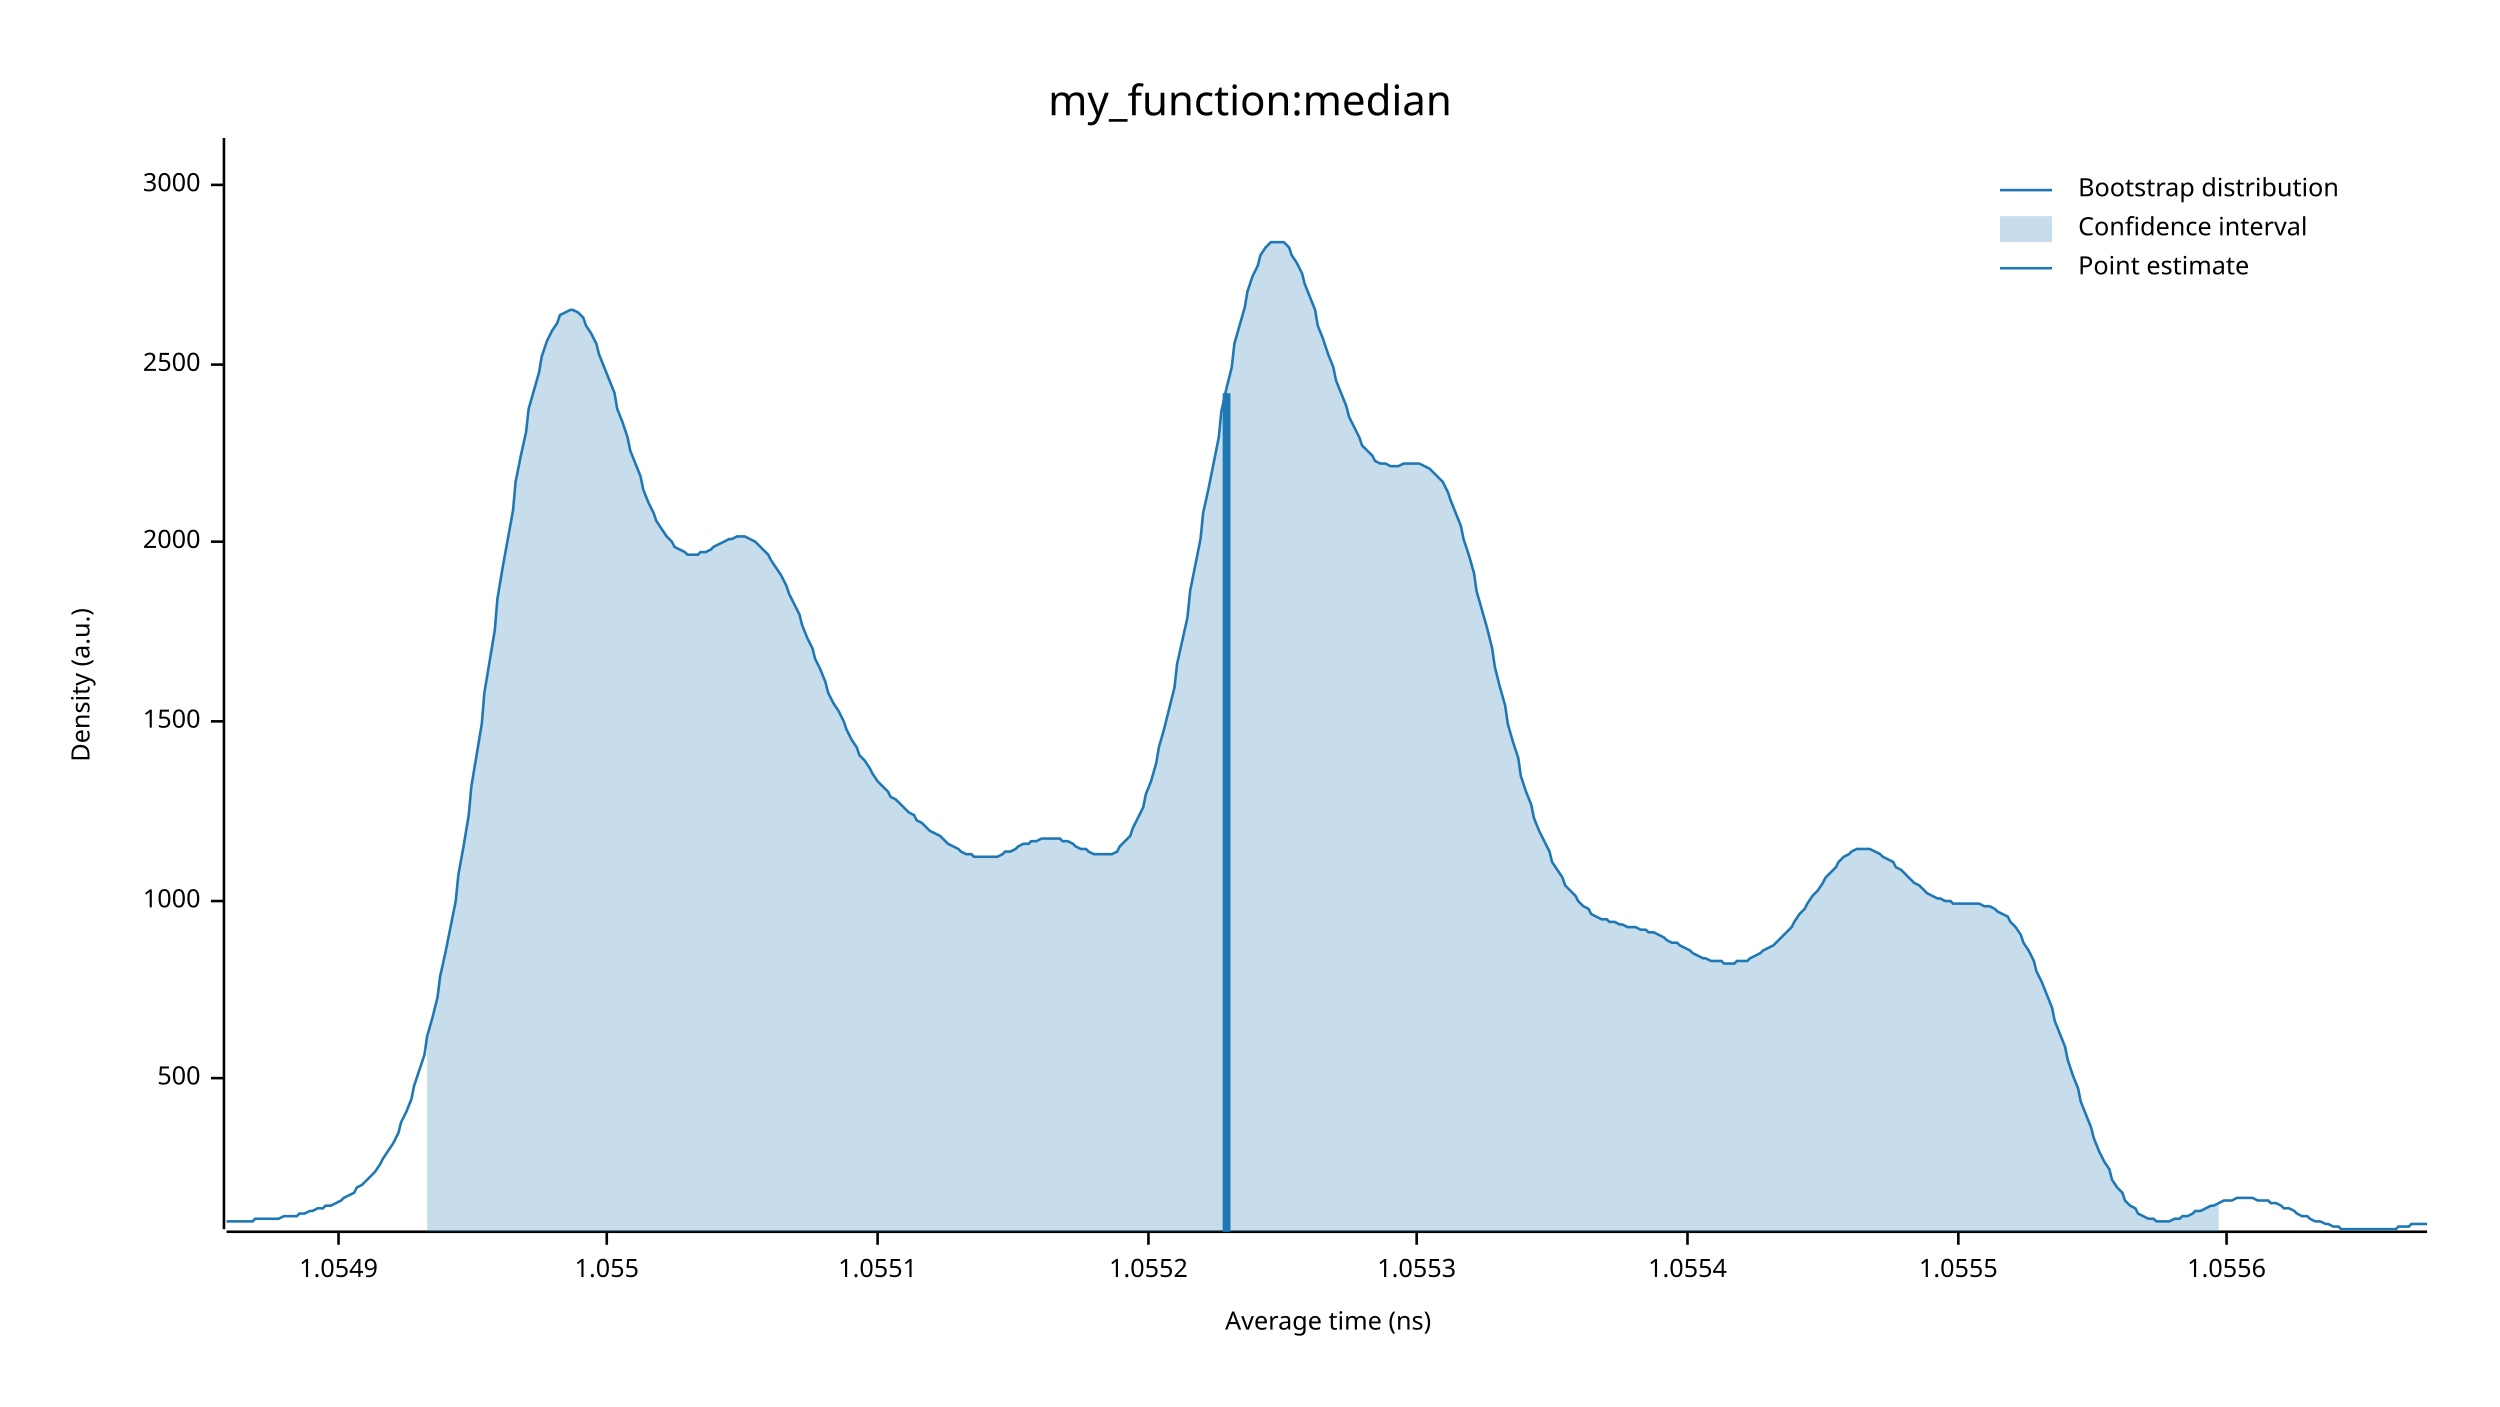
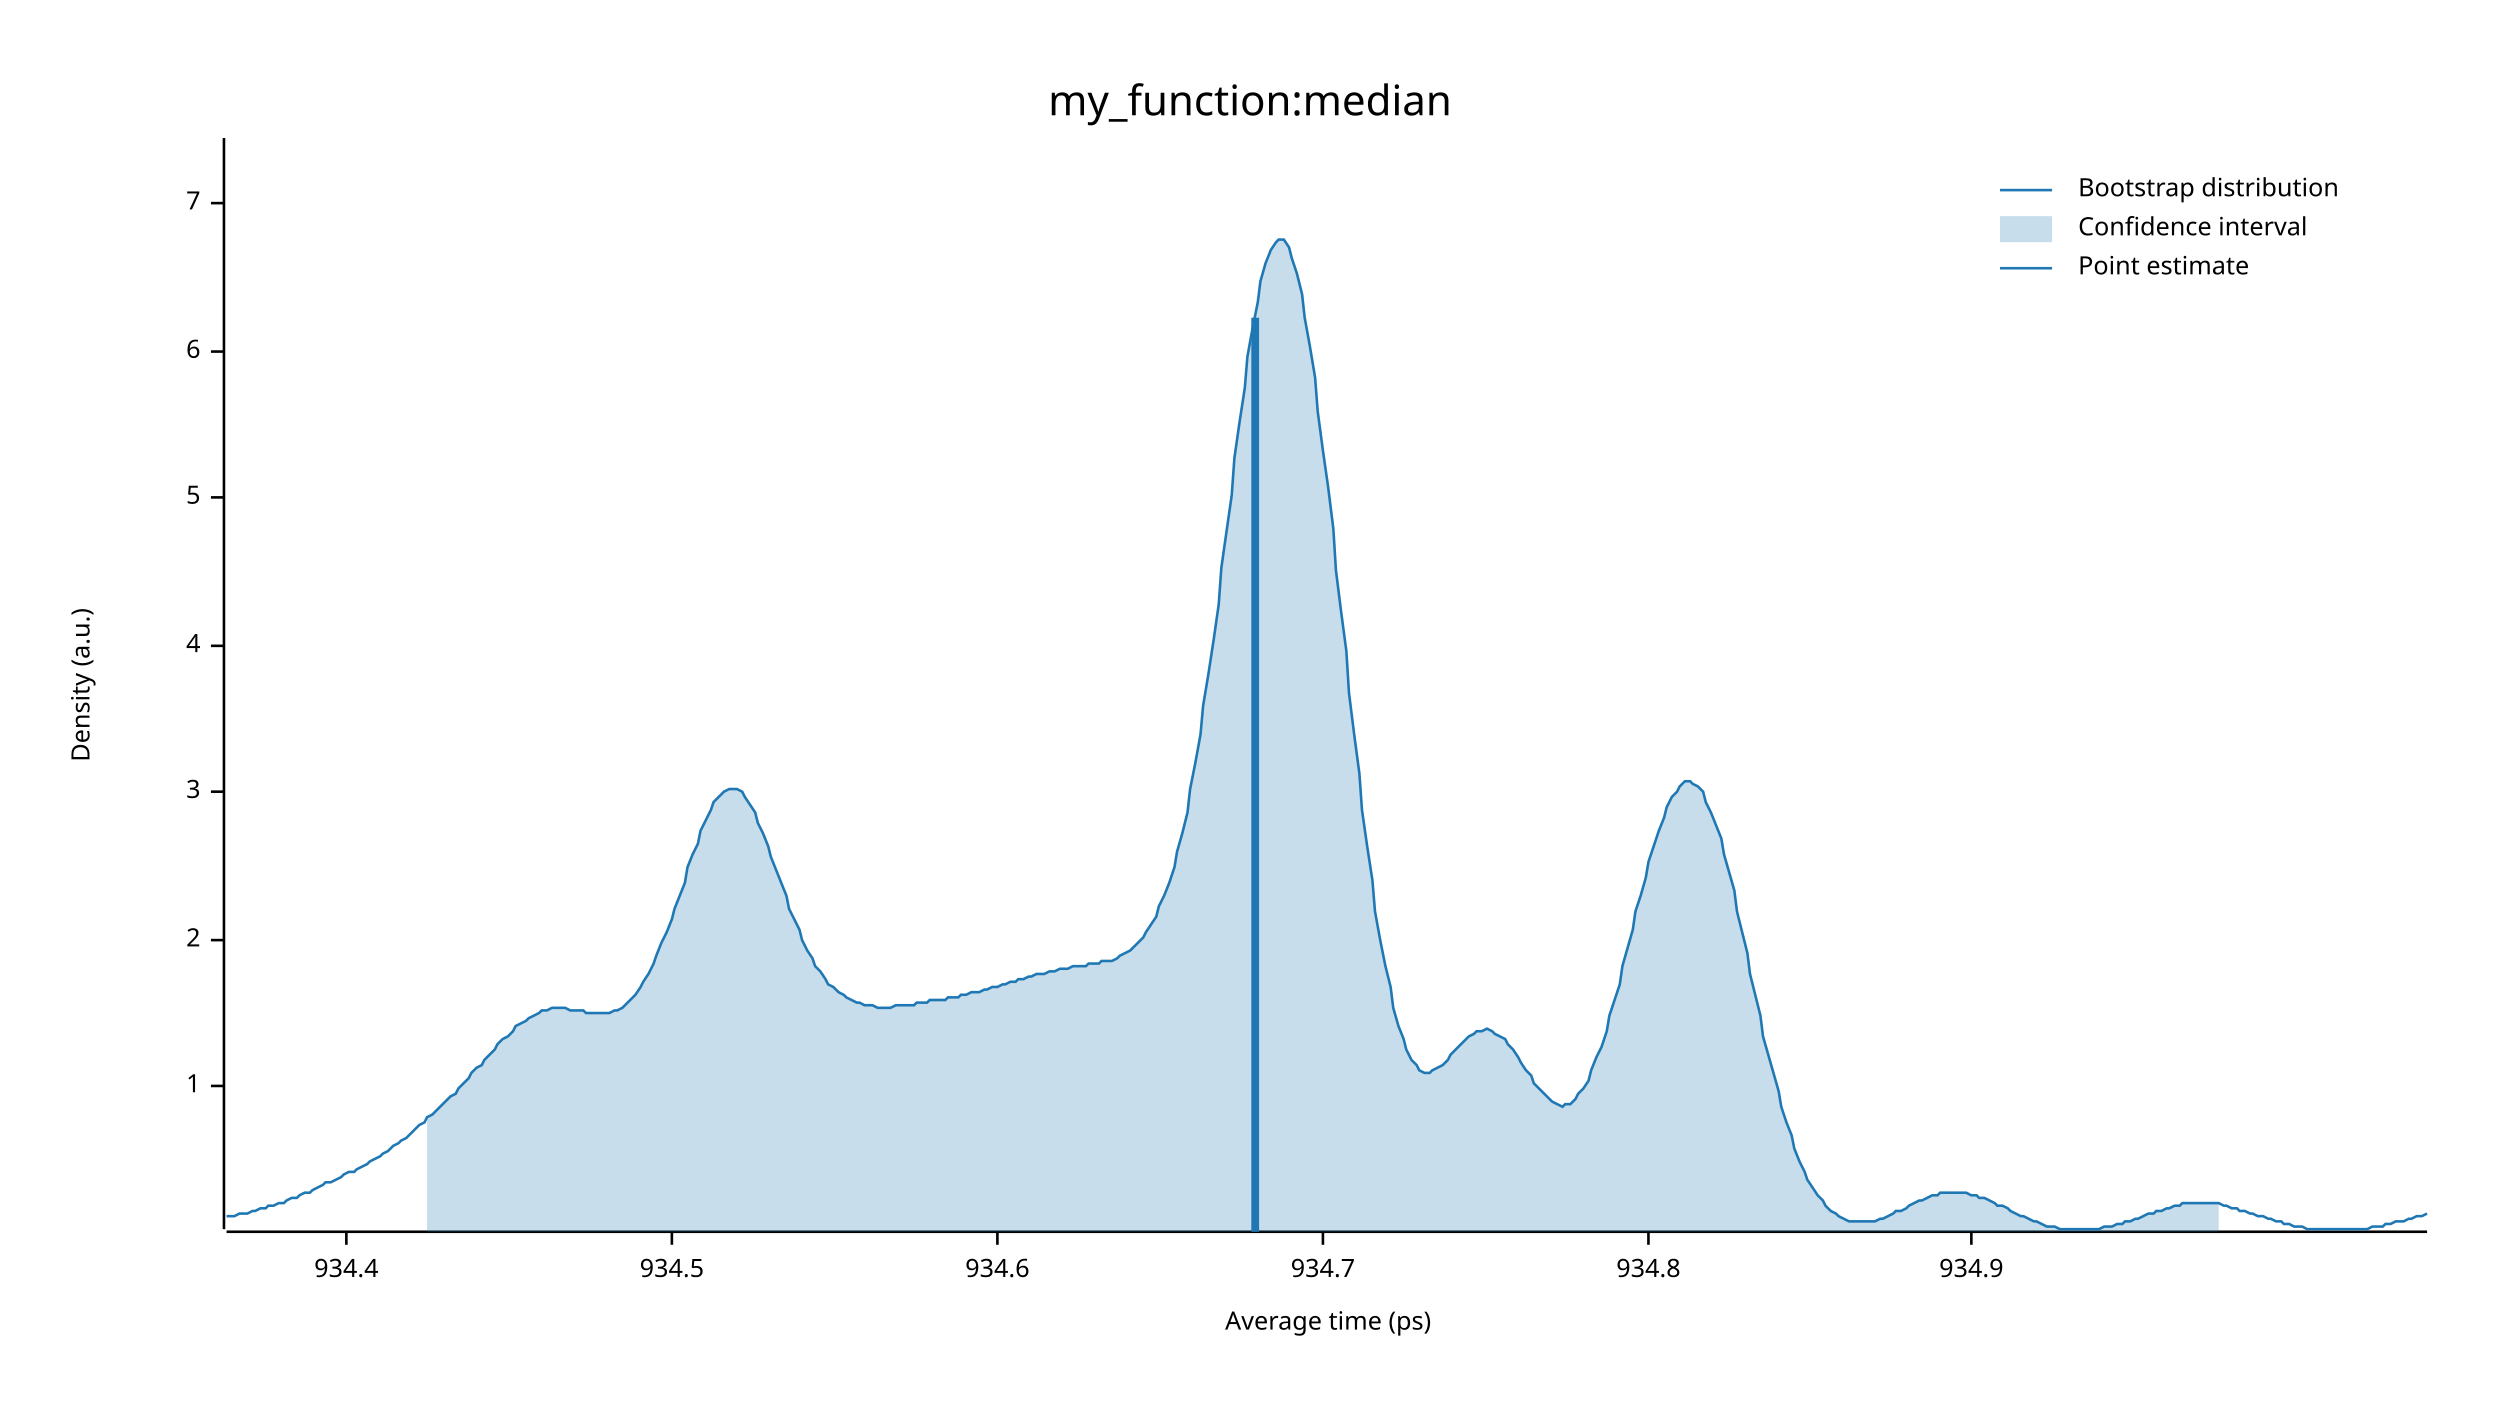
<svg xmlns="http://www.w3.org/2000/svg" width="960" height="540" viewBox="0 0 960 540">
  <text x="480" y="32" dy="0.76em" text-anchor="middle" font-family="sans-serif" font-size="16.129" opacity="1" fill="#000000">
my_function:median
</text>
  <text x="27" y="263" dy="0.76em" text-anchor="middle" font-family="sans-serif" font-size="9.677" opacity="1" fill="#000000" transform="rotate(270, 27, 263)">
Density (a.u.)
</text>
  <text x="510" y="513" dy="-0.5ex" text-anchor="middle" font-family="sans-serif" font-size="9.677" opacity="1" fill="#000000">
- Average time (ns)
+ Average time (ps)
</text>
  <polyline fill="none" opacity="1" stroke="#000000" stroke-width="1" points="86,53 86,472 " />
-   <text x="77" y="414" dy="0.5ex" text-anchor="end" font-family="sans-serif" font-size="9.677" opacity="1" fill="#000000">
- 500
+   <text x="77" y="417" dy="0.5ex" text-anchor="end" font-family="sans-serif" font-size="9.677" opacity="1" fill="#000000">
+ 1
</text>
-   <polyline fill="none" opacity="1" stroke="#000000" stroke-width="1" points="81,414 86,414 " />
-   <text x="77" y="346" dy="0.5ex" text-anchor="end" font-family="sans-serif" font-size="9.677" opacity="1" fill="#000000">
- 1000
+   <polyline fill="none" opacity="1" stroke="#000000" stroke-width="1" points="81,417 86,417 " />
+   <text x="77" y="361" dy="0.5ex" text-anchor="end" font-family="sans-serif" font-size="9.677" opacity="1" fill="#000000">
+ 2
</text>
-   <polyline fill="none" opacity="1" stroke="#000000" stroke-width="1" points="81,346 86,346 " />
-   <text x="77" y="277" dy="0.5ex" text-anchor="end" font-family="sans-serif" font-size="9.677" opacity="1" fill="#000000">
- 1500
+   <polyline fill="none" opacity="1" stroke="#000000" stroke-width="1" points="81,361 86,361 " />
+   <text x="77" y="304" dy="0.5ex" text-anchor="end" font-family="sans-serif" font-size="9.677" opacity="1" fill="#000000">
+ 3
</text>
-   <polyline fill="none" opacity="1" stroke="#000000" stroke-width="1" points="81,277 86,277 " />
-   <text x="77" y="208" dy="0.5ex" text-anchor="end" font-family="sans-serif" font-size="9.677" opacity="1" fill="#000000">
- 2000
+   <polyline fill="none" opacity="1" stroke="#000000" stroke-width="1" points="81,304 86,304 " />
+   <text x="77" y="248" dy="0.5ex" text-anchor="end" font-family="sans-serif" font-size="9.677" opacity="1" fill="#000000">
+ 4
</text>
-   <polyline fill="none" opacity="1" stroke="#000000" stroke-width="1" points="81,208 86,208 " />
-   <text x="77" y="140" dy="0.5ex" text-anchor="end" font-family="sans-serif" font-size="9.677" opacity="1" fill="#000000">
- 2500
+   <polyline fill="none" opacity="1" stroke="#000000" stroke-width="1" points="81,248 86,248 " />
+   <text x="77" y="191" dy="0.5ex" text-anchor="end" font-family="sans-serif" font-size="9.677" opacity="1" fill="#000000">
+ 5
</text>
-   <polyline fill="none" opacity="1" stroke="#000000" stroke-width="1" points="81,140 86,140 " />
-   <text x="77" y="71" dy="0.5ex" text-anchor="end" font-family="sans-serif" font-size="9.677" opacity="1" fill="#000000">
- 3000
+   <polyline fill="none" opacity="1" stroke="#000000" stroke-width="1" points="81,191 86,191 " />
+   <text x="77" y="135" dy="0.5ex" text-anchor="end" font-family="sans-serif" font-size="9.677" opacity="1" fill="#000000">
+ 6
</text>
-   <polyline fill="none" opacity="1" stroke="#000000" stroke-width="1" points="81,71 86,71 " />
+   <polyline fill="none" opacity="1" stroke="#000000" stroke-width="1" points="81,135 86,135 " />
+   <text x="77" y="78" dy="0.5ex" text-anchor="end" font-family="sans-serif" font-size="9.677" opacity="1" fill="#000000">
+ 7
+ </text>
+   <polyline fill="none" opacity="1" stroke="#000000" stroke-width="1" points="81,78 86,78 " />
  <polyline fill="none" opacity="1" stroke="#000000" stroke-width="1" points="87,473 932,473 " />
-   <text x="130" y="483" dy="0.76em" text-anchor="middle" font-family="sans-serif" font-size="9.677" opacity="1" fill="#000000">
- 1.0549
+   <text x="133" y="483" dy="0.76em" text-anchor="middle" font-family="sans-serif" font-size="9.677" opacity="1" fill="#000000">
+ 934.4
</text>
-   <polyline fill="none" opacity="1" stroke="#000000" stroke-width="1" points="130,473 130,478 " />
-   <text x="233" y="483" dy="0.76em" text-anchor="middle" font-family="sans-serif" font-size="9.677" opacity="1" fill="#000000">
- 1.055
+   <polyline fill="none" opacity="1" stroke="#000000" stroke-width="1" points="133,473 133,478 " />
+   <text x="258" y="483" dy="0.76em" text-anchor="middle" font-family="sans-serif" font-size="9.677" opacity="1" fill="#000000">
+ 934.5
</text>
-   <polyline fill="none" opacity="1" stroke="#000000" stroke-width="1" points="233,473 233,478 " />
-   <text x="337" y="483" dy="0.76em" text-anchor="middle" font-family="sans-serif" font-size="9.677" opacity="1" fill="#000000">
- 1.0551
+   <polyline fill="none" opacity="1" stroke="#000000" stroke-width="1" points="258,473 258,478 " />
+   <text x="383" y="483" dy="0.76em" text-anchor="middle" font-family="sans-serif" font-size="9.677" opacity="1" fill="#000000">
+ 934.6
</text>
-   <polyline fill="none" opacity="1" stroke="#000000" stroke-width="1" points="337,473 337,478 " />
-   <text x="441" y="483" dy="0.76em" text-anchor="middle" font-family="sans-serif" font-size="9.677" opacity="1" fill="#000000">
- 1.0552
+   <polyline fill="none" opacity="1" stroke="#000000" stroke-width="1" points="383,473 383,478 " />
+   <text x="508" y="483" dy="0.76em" text-anchor="middle" font-family="sans-serif" font-size="9.677" opacity="1" fill="#000000">
+ 934.7
</text>
-   <polyline fill="none" opacity="1" stroke="#000000" stroke-width="1" points="441,473 441,478 " />
-   <text x="544" y="483" dy="0.76em" text-anchor="middle" font-family="sans-serif" font-size="9.677" opacity="1" fill="#000000">
- 1.0553
+   <polyline fill="none" opacity="1" stroke="#000000" stroke-width="1" points="508,473 508,478 " />
+   <text x="633" y="483" dy="0.76em" text-anchor="middle" font-family="sans-serif" font-size="9.677" opacity="1" fill="#000000">
+ 934.8
</text>
-   <polyline fill="none" opacity="1" stroke="#000000" stroke-width="1" points="544,473 544,478 " />
-   <text x="648" y="483" dy="0.76em" text-anchor="middle" font-family="sans-serif" font-size="9.677" opacity="1" fill="#000000">
- 1.0554
+   <polyline fill="none" opacity="1" stroke="#000000" stroke-width="1" points="633,473 633,478 " />
+   <text x="757" y="483" dy="0.76em" text-anchor="middle" font-family="sans-serif" font-size="9.677" opacity="1" fill="#000000">
+ 934.9
</text>
-   <polyline fill="none" opacity="1" stroke="#000000" stroke-width="1" points="648,473 648,478 " />
-   <text x="752" y="483" dy="0.76em" text-anchor="middle" font-family="sans-serif" font-size="9.677" opacity="1" fill="#000000">
- 1.0555
- </text>
-   <polyline fill="none" opacity="1" stroke="#000000" stroke-width="1" points="752,473 752,478 " />
-   <text x="855" y="483" dy="0.76em" text-anchor="middle" font-family="sans-serif" font-size="9.677" opacity="1" fill="#000000">
- 1.0556
- </text>
-   <polyline fill="none" opacity="1" stroke="#000000" stroke-width="1" points="855,473 855,478 " />
-   <polyline fill="none" opacity="1" stroke="#1F78B4" stroke-width="1" points="87,469 88,469 90,469 92,469 93,469 95,469 97,469 98,468 100,468 102,468 103,468 105,468 107,468 109,467 110,467 112,467 114,467 115,466 117,466 119,465 120,465 122,464 124,464 125,463 127,463 129,462 131,461 132,460 134,459 136,458 137,456 139,455 141,453 142,452 144,450 146,447 147,445 149,442 151,439 153,435 154,431 156,427 158,422 159,417 161,411 163,405 164,398 166,391 168,383 169,375 171,366 173,356 175,346 176,336 178,325 180,313 181,302 183,290 185,278 186,266 188,254 190,242 191,230 193,218 195,207 197,196 198,185 200,175 202,166 203,157 205,150 207,143 208,137 210,131 212,127 214,124 215,121 217,120 219,119 220,119 222,120 224,122 225,125 227,128 229,132 230,136 232,141 234,146 236,151 237,157 239,162 241,168 242,173 244,178 246,183 247,188 249,193 251,197 252,200 254,203 256,206 258,208 259,210 261,211 263,212 264,213 266,213 268,213 269,212 271,212 273,211 274,210 276,209 278,208 280,207 281,207 283,206 285,206 286,206 288,207 290,208 291,209 293,211 295,213 296,215 298,218 300,221 302,225 303,228 305,232 307,236 308,240 310,245 312,249 313,253 315,257 317,262 318,266 320,270 322,273 324,277 325,280 327,284 329,287 330,290 332,292 334,295 335,297 337,300 339,302 341,304 342,306 344,307 346,309 347,310 349,312 351,313 352,315 354,316 356,318 357,319 359,320 361,321 363,323 364,324 366,325 368,326 369,327 371,328 373,328 374,329 376,329 378,329 379,329 381,329 383,329 385,328 386,327 388,327 390,326 391,325 393,324 395,324 396,323 398,323 400,322 401,322 403,322 405,322 407,322 408,323 410,323 412,324 413,325 415,326 417,326 418,327 420,328 422,328 423,328 425,328 427,328 429,327 430,325 432,323 434,321 435,318 437,314 439,310 440,305 442,300 444,293 445,287 447,280 449,272 451,264 452,255 454,246 456,237 457,227 459,217 461,207 462,197 464,188 466,178 468,168 469,158 471,149 473,141 474,132 476,125 478,118 479,112 481,106 483,102 484,98 486,95 488,93 490,93 491,93 493,93 495,95 496,98 498,101 500,105 501,109 503,114 505,119 506,125 508,130 510,136 512,141 513,146 515,151 517,156 518,160 520,164 522,168 523,171 525,173 527,175 528,177 530,178 532,178 534,179 535,179 537,179 539,178 540,178 542,178 544,178 545,178 547,179 549,180 550,181 552,183 554,185 556,189 557,192 559,197 561,202 562,207 564,213 566,220 567,227 569,234 571,241 573,249 574,256 576,264 578,271 579,278 581,285 583,291 584,298 586,304 588,309 589,314 591,319 593,323 595,327 596,331 598,334 600,337 601,340 603,342 605,344 606,346 608,348 610,349 611,351 613,352 615,353 617,353 618,354 620,354 622,355 623,355 625,356 627,356 628,356 630,357 632,357 633,358 635,358 637,359 639,360 640,361 642,362 644,362 645,363 647,364 649,365 650,366 652,367 654,368 655,368 657,369 659,369 661,369 662,370 664,370 666,370 667,369 669,369 671,369 672,368 674,367 676,366 677,365 679,364 681,363 683,361 684,360 686,358 688,356 689,354 691,351 693,349 694,347 696,344 698,342 700,339 701,337 703,335 705,333 706,331 708,329 710,328 711,327 713,326 715,326 716,326 718,326 720,327 722,328 723,329 725,330 727,331 728,333 730,334 732,336 733,337 735,339 737,340 738,341 740,343 742,344 744,345 745,345 747,346 749,346 750,347 752,347 754,347 755,347 757,347 759,347 760,347 762,348 764,348 766,349 767,350 769,351 771,352 772,354 774,356 776,359 777,362 779,365 781,369 782,373 784,377 786,382 788,387 789,392 791,397 793,402 794,407 796,413 798,418 799,423 801,428 803,433 804,437 806,442 808,446 810,449 811,453 813,456 815,458 816,461 818,463 820,464 821,466 823,467 825,468 827,468 828,469 830,469 832,469 833,469 835,468 837,468 838,467 840,467 842,466 843,465 845,465 847,464 849,463 850,463 852,462 854,461 855,461 857,461 859,460 860,460 862,460 864,460 865,460 867,461 869,461 871,461 872,462 874,462 876,463 877,464 879,464 881,465 882,466 884,467 886,467 887,468 889,469 891,469 893,470 894,470 896,471 898,471 899,472 901,472 903,472 904,472 906,472 908,472 909,472 911,472 913,472 915,472 916,472 918,472 920,472 921,471 923,471 925,471 926,470 928,470 930,470 932,470 " />
-   <polygon opacity="0.25" fill="#1F78B4" points="164,398 166,391 168,383 169,375 171,366 173,356 175,346 176,336 178,325 180,313 181,302 183,290 185,278 186,266 188,254 190,242 191,230 193,218 195,207 197,196 198,185 200,175 202,166 203,157 205,150 207,143 208,137 210,131 212,127 214,124 215,121 217,120 219,119 220,119 222,120 224,122 225,125 227,128 229,132 230,136 232,141 234,146 236,151 237,157 239,162 241,168 242,173 244,178 246,183 247,188 249,193 251,197 252,200 254,203 256,206 258,208 259,210 261,211 263,212 264,213 266,213 268,213 269,212 271,212 273,211 274,210 276,209 278,208 280,207 281,207 283,206 285,206 286,206 288,207 290,208 291,209 293,211 295,213 296,215 298,218 300,221 302,225 303,228 305,232 307,236 308,240 310,245 312,249 313,253 315,257 317,262 318,266 320,270 322,273 324,277 325,280 327,284 329,287 330,290 332,292 334,295 335,297 337,300 339,302 341,304 342,306 344,307 346,309 347,310 349,312 351,313 352,315 354,316 356,318 357,319 359,320 361,321 363,323 364,324 366,325 368,326 369,327 371,328 373,328 374,329 376,329 378,329 379,329 381,329 383,329 385,328 386,327 388,327 390,326 391,325 393,324 395,324 396,323 398,323 400,322 401,322 403,322 405,322 407,322 408,323 410,323 412,324 413,325 415,326 417,326 418,327 420,328 422,328 423,328 425,328 427,328 429,327 430,325 432,323 434,321 435,318 437,314 439,310 440,305 442,300 444,293 445,287 447,280 449,272 451,264 452,255 454,246 456,237 457,227 459,217 461,207 462,197 464,188 466,178 468,168 469,158 471,149 473,141 474,132 476,125 478,118 479,112 481,106 483,102 484,98 486,95 488,93 490,93 491,93 493,93 495,95 496,98 498,101 500,105 501,109 503,114 505,119 506,125 508,130 510,136 512,141 513,146 515,151 517,156 518,160 520,164 522,168 523,171 525,173 527,175 528,177 530,178 532,178 534,179 535,179 537,179 539,178 540,178 542,178 544,178 545,178 547,179 549,180 550,181 552,183 554,185 556,189 557,192 559,197 561,202 562,207 564,213 566,220 567,227 569,234 571,241 573,249 574,256 576,264 578,271 579,278 581,285 583,291 584,298 586,304 588,309 589,314 591,319 593,323 595,327 596,331 598,334 600,337 601,340 603,342 605,344 606,346 608,348 610,349 611,351 613,352 615,353 617,353 618,354 620,354 622,355 623,355 625,356 627,356 628,356 630,357 632,357 633,358 635,358 637,359 639,360 640,361 642,362 644,362 645,363 647,364 649,365 650,366 652,367 654,368 655,368 657,369 659,369 661,369 662,370 664,370 666,370 667,369 669,369 671,369 672,368 674,367 676,366 677,365 679,364 681,363 683,361 684,360 686,358 688,356 689,354 691,351 693,349 694,347 696,344 698,342 700,339 701,337 703,335 705,333 706,331 708,329 710,328 711,327 713,326 715,326 716,326 718,326 720,327 722,328 723,329 725,330 727,331 728,333 730,334 732,336 733,337 735,339 737,340 738,341 740,343 742,344 744,345 745,345 747,346 749,346 750,347 752,347 754,347 755,347 757,347 759,347 760,347 762,348 764,348 766,349 767,350 769,351 771,352 772,354 774,356 776,359 777,362 779,365 781,369 782,373 784,377 786,382 788,387 789,392 791,397 793,402 794,407 796,413 798,418 799,423 801,428 803,433 804,437 806,442 808,446 810,449 811,453 813,456 815,458 816,461 818,463 820,464 821,466 823,467 825,468 827,468 828,469 830,469 832,469 833,469 835,468 837,468 838,467 840,467 842,466 843,465 845,465 847,464 849,463 850,463 852,462 852,473 164,473 " />
-   <polyline fill="none" opacity="1" stroke="#1F78B4" stroke-width="3" points="471,473 471,151 " />
+   <polyline fill="none" opacity="1" stroke="#000000" stroke-width="1" points="757,473 757,478 " />
+   <polyline fill="none" opacity="1" stroke="#1F78B4" stroke-width="1" points="87,467 88,467 90,467 92,466 93,466 95,466 97,465 98,465 100,464 102,464 103,463 105,463 107,462 109,462 110,461 112,460 114,460 115,459 117,458 119,458 120,457 122,456 124,455 125,454 127,454 129,453 131,452 132,451 134,450 136,450 137,449 139,448 141,447 142,446 144,445 146,444 147,443 149,442 151,440 153,439 154,438 156,437 158,435 159,434 161,432 163,431 164,429 166,428 168,426 169,425 171,423 173,421 175,420 176,418 178,416 180,414 181,412 183,410 185,409 186,407 188,405 190,403 191,401 193,399 195,398 197,396 198,394 200,393 202,392 203,391 205,390 207,389 208,388 210,388 212,387 214,387 215,387 217,387 219,388 220,388 222,388 224,388 225,389 227,389 229,389 230,389 232,389 234,389 236,388 237,388 239,387 241,385 242,384 244,382 246,379 247,377 249,374 251,370 252,367 254,362 256,358 258,353 259,349 261,344 263,339 264,333 266,328 268,324 269,319 271,315 273,311 274,308 276,306 278,304 280,303 281,303 283,303 285,304 286,306 288,309 290,312 291,316 293,320 295,325 296,329 298,334 300,339 302,344 303,349 305,353 307,357 308,361 310,365 312,368 313,371 315,373 317,376 318,378 320,379 322,381 324,382 325,383 327,384 329,385 330,385 332,386 334,386 335,386 337,387 339,387 341,387 342,387 344,386 346,386 347,386 349,386 351,386 352,385 354,385 356,385 357,384 359,384 361,384 363,384 364,383 366,383 368,383 369,382 371,382 373,381 374,381 376,381 378,380 379,380 381,379 383,379 385,378 386,378 388,377 390,377 391,376 393,376 395,375 396,375 398,374 400,374 401,374 403,373 405,373 407,372 408,372 410,372 412,371 413,371 415,371 417,371 418,370 420,370 422,370 423,369 425,369 427,369 429,368 430,367 432,366 434,365 435,364 437,362 439,360 440,358 442,355 444,352 445,348 447,344 449,339 451,333 452,327 454,320 456,312 457,303 459,293 461,282 462,271 464,259 466,246 468,232 469,218 471,204 473,190 474,176 476,162 478,149 479,137 481,126 483,116 484,108 486,101 488,96 490,93 491,92 493,92 495,95 496,99 498,105 500,113 501,122 503,133 505,145 506,158 508,173 510,187 512,203 513,219 515,235 517,250 518,266 520,282 522,297 523,311 525,325 527,338 528,350 530,361 532,371 534,379 535,387 537,394 539,399 540,403 542,407 544,409 545,411 547,412 549,412 550,411 552,410 554,409 556,407 557,405 559,403 561,401 562,400 564,398 566,397 567,396 569,396 571,395 573,396 574,397 576,398 578,399 579,401 581,403 583,406 584,408 586,411 588,413 589,416 591,418 593,420 595,422 596,423 598,424 600,425 601,424 603,424 605,422 606,420 608,418 610,415 611,411 613,406 615,402 617,396 618,390 620,384 622,378 623,371 625,364 627,357 628,350 630,344 632,337 633,331 635,325 637,319 639,314 640,310 642,306 644,304 645,302 647,300 649,300 650,301 652,302 654,304 655,308 657,312 659,317 661,322 662,328 664,335 666,342 667,350 669,358 671,366 672,374 674,382 676,390 677,398 679,405 681,412 683,419 684,425 686,431 688,436 689,441 691,446 693,450 694,453 696,456 698,459 700,461 701,463 703,465 705,466 706,467 708,468 710,469 711,469 713,469 715,469 716,469 718,469 720,469 722,468 723,468 725,467 727,466 728,465 730,465 732,464 733,463 735,462 737,461 738,461 740,460 742,459 744,459 745,458 747,458 749,458 750,458 752,458 754,458 755,458 757,459 759,459 760,460 762,460 764,461 766,462 767,463 769,463 771,464 772,465 774,466 776,467 777,467 779,468 781,469 782,469 784,470 786,471 788,471 789,471 791,472 793,472 794,472 796,472 798,472 799,472 801,472 803,472 804,472 806,472 808,471 810,471 811,471 813,470 815,470 816,469 818,469 820,468 821,468 823,467 825,466 827,466 828,465 830,465 832,464 833,464 835,463 837,463 838,462 840,462 842,462 843,462 845,462 847,462 849,462 850,462 852,462 854,463 855,463 857,464 859,464 860,465 862,465 864,466 865,466 867,467 869,467 871,468 872,468 874,469 876,469 877,470 879,470 881,471 882,471 884,471 886,472 887,472 889,472 891,472 893,472 894,472 896,472 898,472 899,472 901,472 903,472 904,472 906,472 908,472 909,472 911,471 913,471 915,471 916,470 918,470 920,469 921,469 923,469 925,468 926,468 928,467 930,467 932,466 " />
+   <polygon opacity="0.25" fill="#1F78B4" points="164,429 166,428 168,426 169,425 171,423 173,421 175,420 176,418 178,416 180,414 181,412 183,410 185,409 186,407 188,405 190,403 191,401 193,399 195,398 197,396 198,394 200,393 202,392 203,391 205,390 207,389 208,388 210,388 212,387 214,387 215,387 217,387 219,388 220,388 222,388 224,388 225,389 227,389 229,389 230,389 232,389 234,389 236,388 237,388 239,387 241,385 242,384 244,382 246,379 247,377 249,374 251,370 252,367 254,362 256,358 258,353 259,349 261,344 263,339 264,333 266,328 268,324 269,319 271,315 273,311 274,308 276,306 278,304 280,303 281,303 283,303 285,304 286,306 288,309 290,312 291,316 293,320 295,325 296,329 298,334 300,339 302,344 303,349 305,353 307,357 308,361 310,365 312,368 313,371 315,373 317,376 318,378 320,379 322,381 324,382 325,383 327,384 329,385 330,385 332,386 334,386 335,386 337,387 339,387 341,387 342,387 344,386 346,386 347,386 349,386 351,386 352,385 354,385 356,385 357,384 359,384 361,384 363,384 364,383 366,383 368,383 369,382 371,382 373,381 374,381 376,381 378,380 379,380 381,379 383,379 385,378 386,378 388,377 390,377 391,376 393,376 395,375 396,375 398,374 400,374 401,374 403,373 405,373 407,372 408,372 410,372 412,371 413,371 415,371 417,371 418,370 420,370 422,370 423,369 425,369 427,369 429,368 430,367 432,366 434,365 435,364 437,362 439,360 440,358 442,355 444,352 445,348 447,344 449,339 451,333 452,327 454,320 456,312 457,303 459,293 461,282 462,271 464,259 466,246 468,232 469,218 471,204 473,190 474,176 476,162 478,149 479,137 481,126 483,116 484,108 486,101 488,96 490,93 491,92 493,92 495,95 496,99 498,105 500,113 501,122 503,133 505,145 506,158 508,173 510,187 512,203 513,219 515,235 517,250 518,266 520,282 522,297 523,311 525,325 527,338 528,350 530,361 532,371 534,379 535,387 537,394 539,399 540,403 542,407 544,409 545,411 547,412 549,412 550,411 552,410 554,409 556,407 557,405 559,403 561,401 562,400 564,398 566,397 567,396 569,396 571,395 573,396 574,397 576,398 578,399 579,401 581,403 583,406 584,408 586,411 588,413 589,416 591,418 593,420 595,422 596,423 598,424 600,425 601,424 603,424 605,422 606,420 608,418 610,415 611,411 613,406 615,402 617,396 618,390 620,384 622,378 623,371 625,364 627,357 628,350 630,344 632,337 633,331 635,325 637,319 639,314 640,310 642,306 644,304 645,302 647,300 649,300 650,301 652,302 654,304 655,308 657,312 659,317 661,322 662,328 664,335 666,342 667,350 669,358 671,366 672,374 674,382 676,390 677,398 679,405 681,412 683,419 684,425 686,431 688,436 689,441 691,446 693,450 694,453 696,456 698,459 700,461 701,463 703,465 705,466 706,467 708,468 710,469 711,469 713,469 715,469 716,469 718,469 720,469 722,468 723,468 725,467 727,466 728,465 730,465 732,464 733,463 735,462 737,461 738,461 740,460 742,459 744,459 745,458 747,458 749,458 750,458 752,458 754,458 755,458 757,459 759,459 760,460 762,460 764,461 766,462 767,463 769,463 771,464 772,465 774,466 776,467 777,467 779,468 781,469 782,469 784,470 786,471 788,471 789,471 791,472 793,472 794,472 796,472 798,472 799,472 801,472 803,472 804,472 806,472 808,471 810,471 811,471 813,470 815,470 816,469 818,469 820,468 821,468 823,467 825,466 827,466 828,465 830,465 832,464 833,464 835,463 837,463 838,462 840,462 842,462 843,462 845,462 847,462 849,462 850,462 852,462 852,473 164,473 " />
+   <polyline fill="none" opacity="1" stroke="#1F78B4" stroke-width="3" points="482,473 482,122 " />
  <text x="798" y="68" dy="0.76em" text-anchor="start" font-family="sans-serif" font-size="9.677" opacity="1" fill="#000000">
Bootstrap distribution
</text>
  <text x="798" y="83" dy="0.76em" text-anchor="start" font-family="sans-serif" font-size="9.677" opacity="1" fill="#000000">
Confidence interval
</text>
  <text x="798" y="98" dy="0.76em" text-anchor="start" font-family="sans-serif" font-size="9.677" opacity="1" fill="#000000">
Point estimate
</text>
  <polyline fill="none" opacity="1" stroke="#1F78B4" stroke-width="1" points="768,73 788,73 " />
  <rect x="768" y="83" width="20" height="10" opacity="0.25" fill="#1F78B4" stroke="none" />
  <polyline fill="none" opacity="1" stroke="#1F78B4" stroke-width="1" points="768,103 788,103 " />
</svg>
